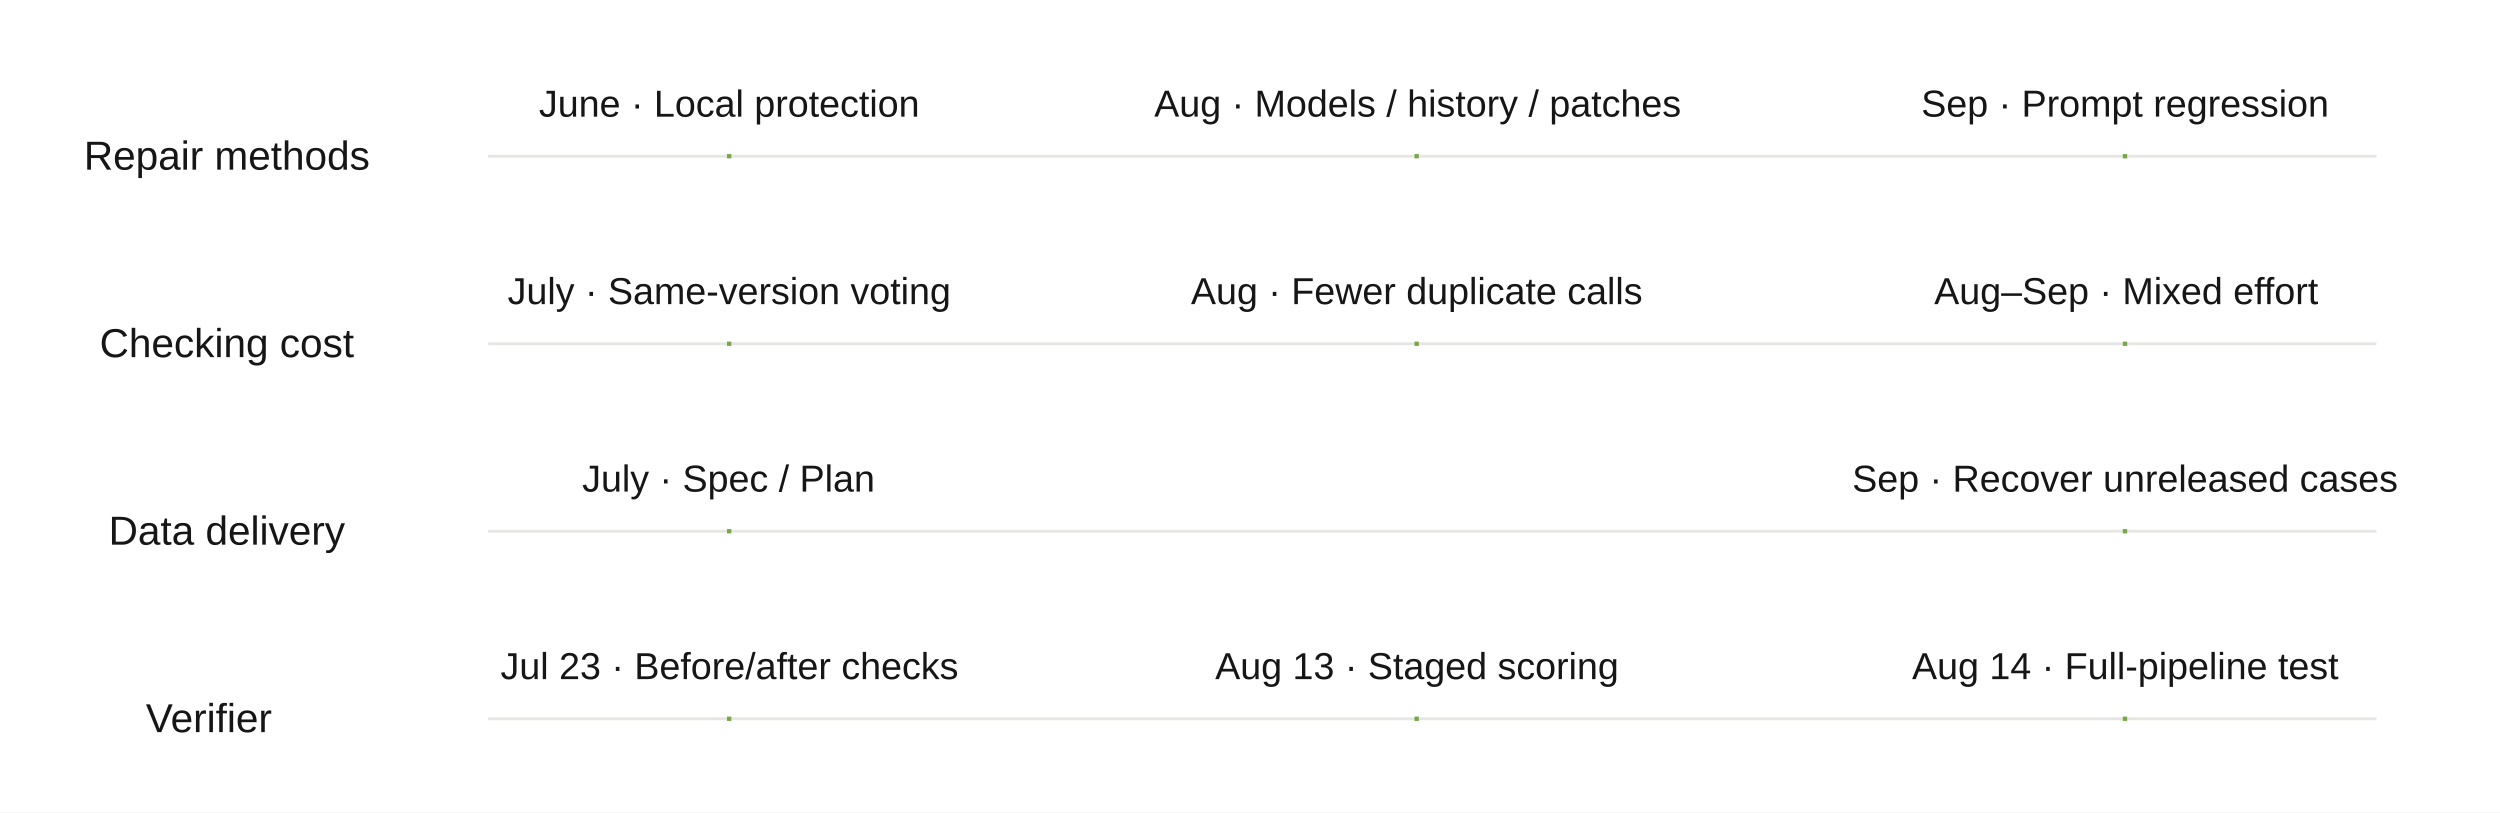
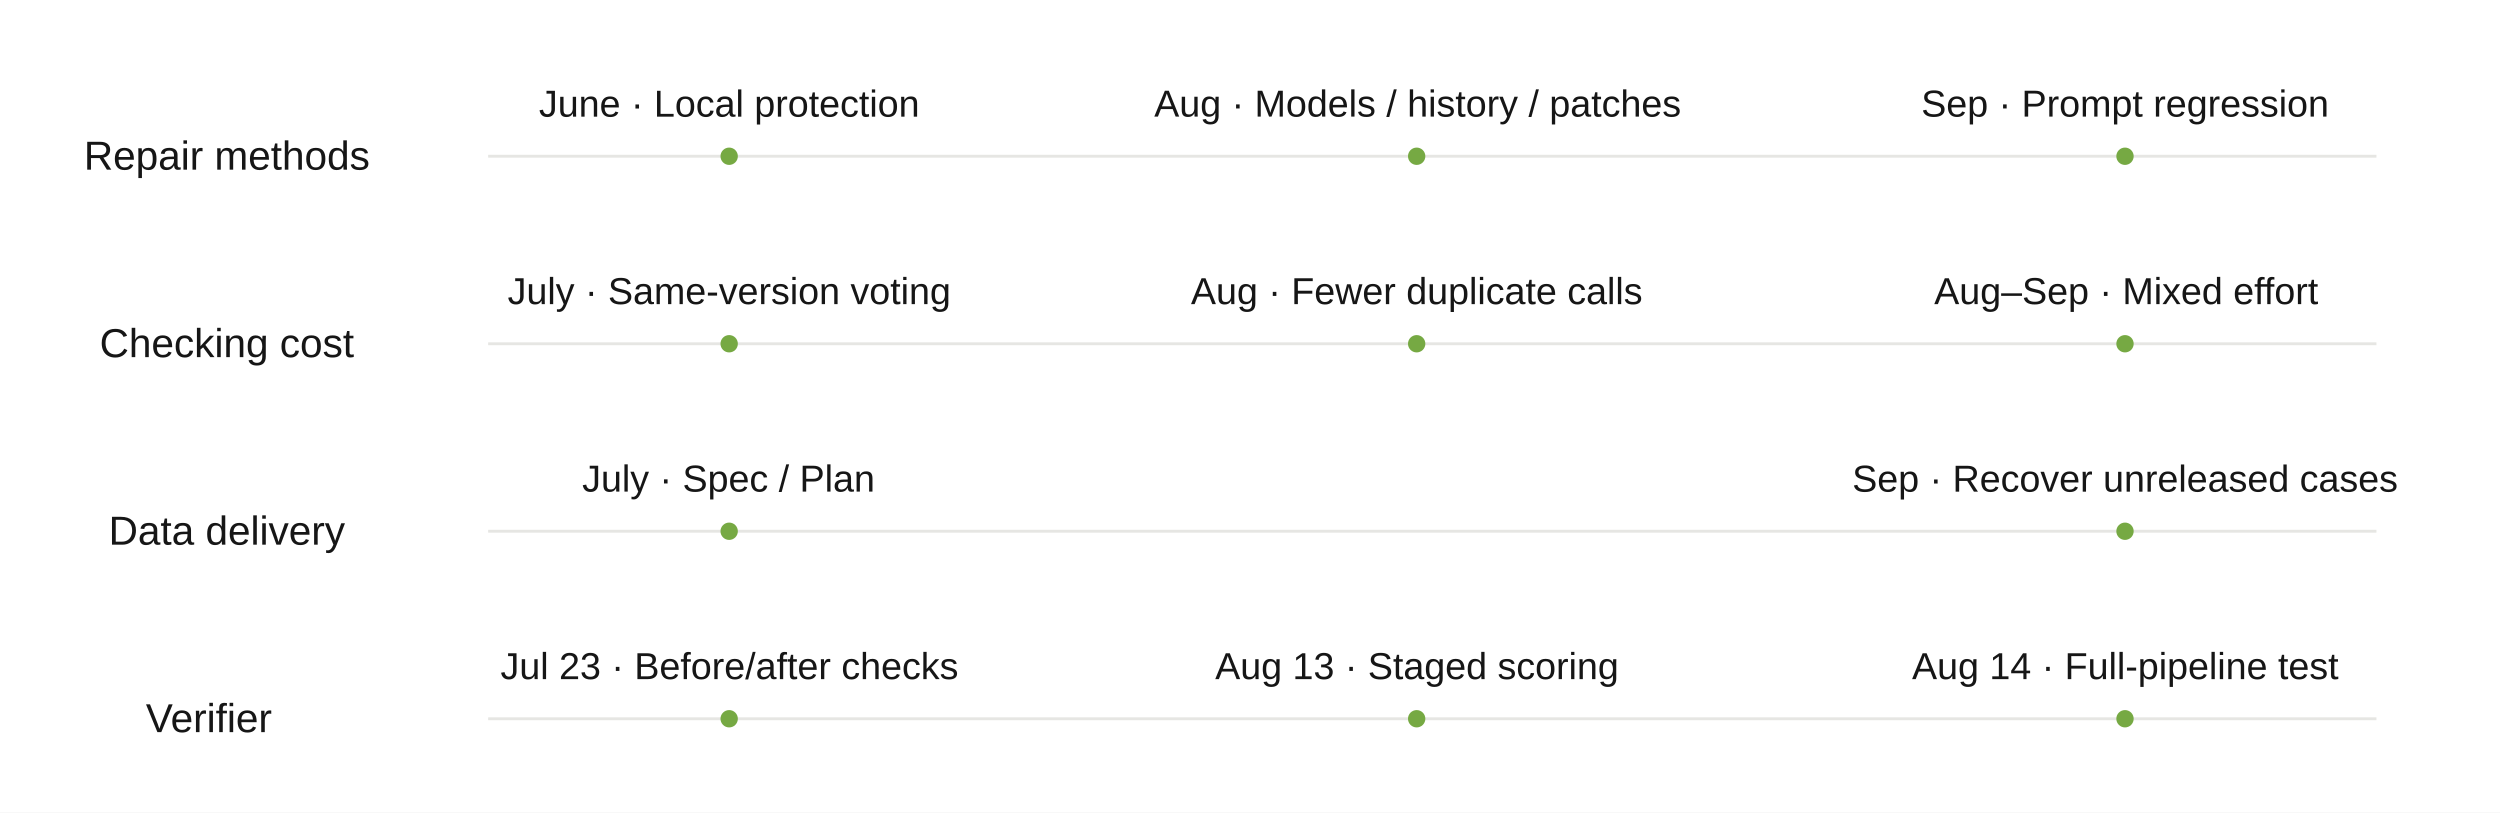
<svg xmlns="http://www.w3.org/2000/svg" xmlns:xlink="http://www.w3.org/1999/xlink" width="864pt" height="280.8pt" viewBox="0 0 864 280.8" version="1.1" lang="en">
  <defs>
+     <path id="m8094eb55f6" d="M 0 2.5  C 0.663 2.5 1.299 2.237 1.768 1.768  C 2.237 1.299 2.5 0.663 2.5 0  C 2.5 -0.663 2.237 -1.299 1.768 -1.768  C 1.299 -2.237 0.663 -2.5 0 -2.5  C -0.663 -2.5 -1.299 -2.237 -1.768 -1.768  C -2.237 -1.299 -2.5 -0.663 -2.5 0  C -2.5 0.663 -2.237 1.299 -1.768 1.768  C -1.299 2.237 -0.663 2.5 0 2.5  z " style="stroke: #76a943" />
    <style type="text/css">*{stroke-linejoin: round; stroke-linecap: butt}</style>
  </defs>
  <g id="figure_1">
    <g id="patch_1">
      <path d="M 0 280.8  L 864 280.8  L 864 0  L 0 0  z " style="fill: #ffffff" />
    </g>
    <g id="axes_1">
      <g id="line2d_1">
        <path d="M 169.2 54  L 820.8 54  " clip-path="url(#pbd89be55fe)" style="fill: none; stroke: #e6e6e3; stroke-linecap: square" />
      </g>
      <g id="line2d_2">
        <path d="M 169.2 118.8  L 820.8 118.8  " clip-path="url(#pbd89be55fe)" style="fill: none; stroke: #e6e6e3; stroke-linecap: square" />
      </g>
      <g id="line2d_3">
        <path d="M 169.2 183.6  L 820.8 183.6  " clip-path="url(#pbd89be55fe)" style="fill: none; stroke: #e6e6e3; stroke-linecap: square" />
      </g>
      <g id="line2d_4">
        <path d="M 169.2 248.4  L 820.8 248.4  " clip-path="url(#pbd89be55fe)" style="fill: none; stroke: #e6e6e3; stroke-linecap: square" />
      </g>
      <g id="line2d_5">
        <path d="M 252 54  " clip-path="url(#pbd89be55fe)" style="fill: none; stroke: #76a943; stroke-width: 1.5; stroke-linecap: square" />
        <g clip-path="url(#pbd89be55fe)">
          <use xlink:href="#m8094eb55f6" x="252" y="54" style="fill: #76a943; stroke: #76a943" />
        </g>
      </g>
      <g id="line2d_6">
        <path d="M 489.6 54  " clip-path="url(#pbd89be55fe)" style="fill: none; stroke: #76a943; stroke-width: 1.5; stroke-linecap: square" />
        <g clip-path="url(#pbd89be55fe)">
          <use xlink:href="#m8094eb55f6" x="489.6" y="54" style="fill: #76a943; stroke: #76a943" />
        </g>
      </g>
      <g id="line2d_7">
        <path d="M 734.4 54  " clip-path="url(#pbd89be55fe)" style="fill: none; stroke: #76a943; stroke-width: 1.5; stroke-linecap: square" />
        <g clip-path="url(#pbd89be55fe)">
          <use xlink:href="#m8094eb55f6" x="734.4" y="54" style="fill: #76a943; stroke: #76a943" />
        </g>
      </g>
      <g id="line2d_8">
        <path d="M 252 118.8  " clip-path="url(#pbd89be55fe)" style="fill: none; stroke: #76a943; stroke-width: 1.5; stroke-linecap: square" />
        <g clip-path="url(#pbd89be55fe)">
          <use xlink:href="#m8094eb55f6" x="252" y="118.8" style="fill: #76a943; stroke: #76a943" />
        </g>
      </g>
      <g id="line2d_9">
        <path d="M 489.6 118.8  " clip-path="url(#pbd89be55fe)" style="fill: none; stroke: #76a943; stroke-width: 1.5; stroke-linecap: square" />
        <g clip-path="url(#pbd89be55fe)">
          <use xlink:href="#m8094eb55f6" x="489.6" y="118.8" style="fill: #76a943; stroke: #76a943" />
        </g>
      </g>
      <g id="line2d_10">
        <path d="M 734.4 118.8  " clip-path="url(#pbd89be55fe)" style="fill: none; stroke: #76a943; stroke-width: 1.5; stroke-linecap: square" />
        <g clip-path="url(#pbd89be55fe)">
          <use xlink:href="#m8094eb55f6" x="734.4" y="118.8" style="fill: #76a943; stroke: #76a943" />
        </g>
      </g>
      <g id="line2d_11">
        <path d="M 252 183.6  " clip-path="url(#pbd89be55fe)" style="fill: none; stroke: #76a943; stroke-width: 1.5; stroke-linecap: square" />
        <g clip-path="url(#pbd89be55fe)">
          <use xlink:href="#m8094eb55f6" x="252" y="183.6" style="fill: #76a943; stroke: #76a943" />
        </g>
      </g>
      <g id="line2d_12">
        <path d="M 734.4 183.6  " clip-path="url(#pbd89be55fe)" style="fill: none; stroke: #76a943; stroke-width: 1.5; stroke-linecap: square" />
        <g clip-path="url(#pbd89be55fe)">
          <use xlink:href="#m8094eb55f6" x="734.4" y="183.6" style="fill: #76a943; stroke: #76a943" />
        </g>
      </g>
      <g id="line2d_13">
        <path d="M 252 248.4  " clip-path="url(#pbd89be55fe)" style="fill: none; stroke: #76a943; stroke-width: 1.5; stroke-linecap: square" />
        <g clip-path="url(#pbd89be55fe)">
          <use xlink:href="#m8094eb55f6" x="252" y="248.4" style="fill: #76a943; stroke: #76a943" />
        </g>
      </g>
      <g id="line2d_14">
        <path d="M 489.6 248.4  " clip-path="url(#pbd89be55fe)" style="fill: none; stroke: #76a943; stroke-width: 1.5; stroke-linecap: square" />
        <g clip-path="url(#pbd89be55fe)">
          <use xlink:href="#m8094eb55f6" x="489.6" y="248.4" style="fill: #76a943; stroke: #76a943" />
        </g>
      </g>
      <g id="line2d_15">
        <path d="M 734.4 248.4  " clip-path="url(#pbd89be55fe)" style="fill: none; stroke: #76a943; stroke-width: 1.5; stroke-linecap: square" />
        <g clip-path="url(#pbd89be55fe)">
          <use xlink:href="#m8094eb55f6" x="734.4" y="248.4" style="fill: #76a943; stroke: #76a943" />
        </g>
      </g>
      <g id="text_1">
        <text x="78.4" y="58.633" font-size="14" font-family="Arial, PingFang SC, Hiragino Sans, Microsoft YaHei, sans-serif" fill="#161616" text-anchor="middle">Repair methods</text>
      </g>
      <g id="text_2">
        <text x="78.4" y="123.433" font-size="14" font-family="Arial, PingFang SC, Hiragino Sans, Microsoft YaHei, sans-serif" fill="#161616" text-anchor="middle">Checking cost</text>
      </g>
      <g id="text_3">
        <text x="78.4" y="188.24" font-size="14" font-family="Arial, PingFang SC, Hiragino Sans, Microsoft YaHei, sans-serif" fill="#161616" text-anchor="middle">Data delivery</text>
      </g>
      <g id="text_4">
        <text x="50.4" y="253.033" font-size="14" font-family="Arial, PingFang SC, Hiragino Sans, Microsoft YaHei, sans-serif" fill="#161616">Verifier</text>
      </g>
      <g id="text_5">
        <text x="252.024" y="40.329" font-size="13" font-family="Arial, PingFang SC, Hiragino Sans, Microsoft YaHei, sans-serif" fill="#161616" text-anchor="middle">June · Local protection</text>
      </g>
      <g id="text_6">
        <text x="489.942" y="40.302" font-size="13" font-family="Arial, PingFang SC, Hiragino Sans, Microsoft YaHei, sans-serif" fill="#161616" text-anchor="middle">Aug · Models / history / patches</text>
      </g>
      <g id="text_7">
        <text x="734.424" y="40.302" font-size="13" font-family="Arial, PingFang SC, Hiragino Sans, Microsoft YaHei, sans-serif" fill="#161616" text-anchor="middle">Sep · Prompt regression</text>
      </g>
      <g id="text_8">
        <text x="252.024" y="105.102" font-size="13" font-family="Arial, PingFang SC, Hiragino Sans, Microsoft YaHei, sans-serif" fill="#161616" text-anchor="middle">July · Same-version voting</text>
      </g>
      <g id="text_9">
        <text x="489.624" y="105.114" font-size="13" font-family="Arial, PingFang SC, Hiragino Sans, Microsoft YaHei, sans-serif" fill="#161616" text-anchor="middle">Aug · Fewer duplicate calls</text>
      </g>
      <g id="text_10">
        <text x="734.822" y="105.102" font-size="13" font-family="Arial, PingFang SC, Hiragino Sans, Microsoft YaHei, sans-serif" fill="#161616" text-anchor="middle">Aug–Sep · Mixed effort</text>
      </g>
      <g id="text_11">
        <text x="251.78" y="169.902" font-size="13" font-family="Arial, PingFang SC, Hiragino Sans, Microsoft YaHei, sans-serif" fill="#161616" text-anchor="middle">July · Spec / Plan</text>
      </g>
      <g id="text_12">
        <text x="734.424" y="169.929" font-size="13" font-family="Arial, PingFang SC, Hiragino Sans, Microsoft YaHei, sans-serif" fill="#161616" text-anchor="middle">Sep · Recover unreleased cases</text>
      </g>
      <g id="text_13">
        <text x="252.105" y="234.702" font-size="13" font-family="Arial, PingFang SC, Hiragino Sans, Microsoft YaHei, sans-serif" fill="#161616" text-anchor="middle">Jul 23 · Before/after checks</text>
      </g>
      <g id="text_14">
        <text x="489.705" y="234.702" font-size="13" font-family="Arial, PingFang SC, Hiragino Sans, Microsoft YaHei, sans-serif" fill="#161616" text-anchor="middle">Aug 13 · Staged scoring</text>
      </g>
      <g id="text_15">
        <text x="734.505" y="234.702" font-size="13" font-family="Arial, PingFang SC, Hiragino Sans, Microsoft YaHei, sans-serif" fill="#161616" text-anchor="middle">Aug 14 · Full-pipeline test</text>
      </g>
    </g>
  </g>
  <defs>
    <clipPath id="pbd89be55fe">
      <rect x="0" y="0" width="864" height="280.8" />
    </clipPath>
  </defs>
</svg>
